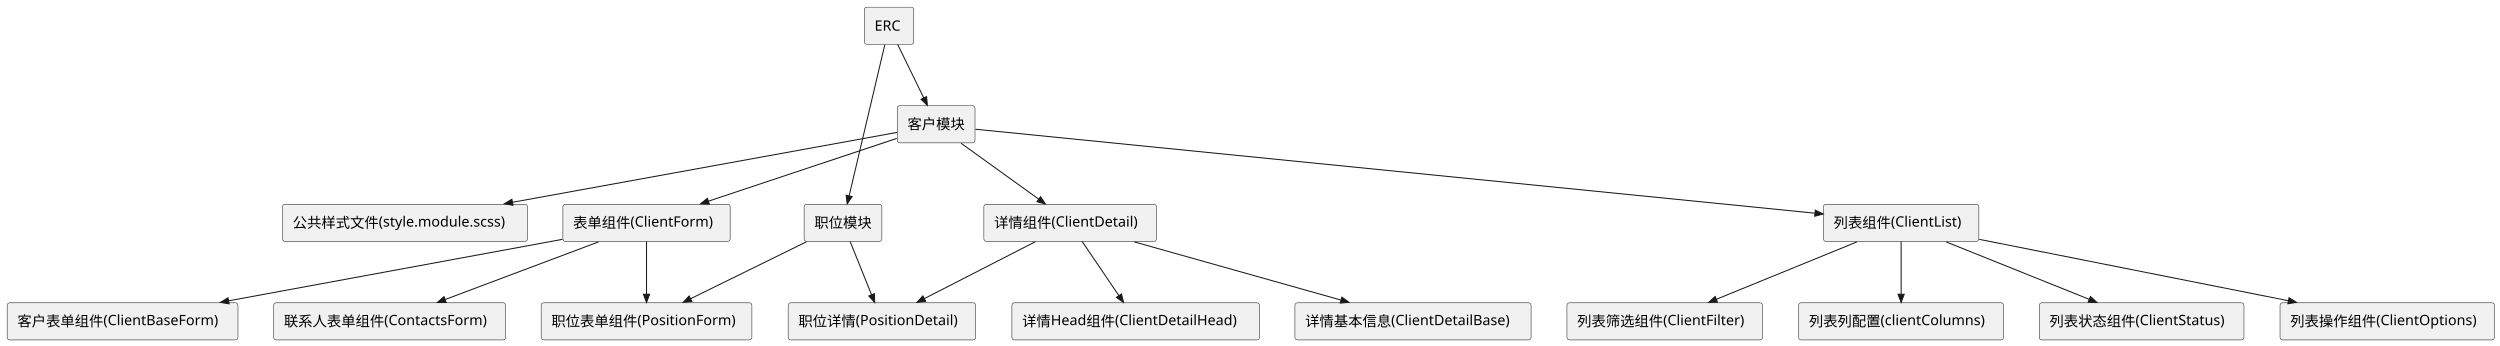
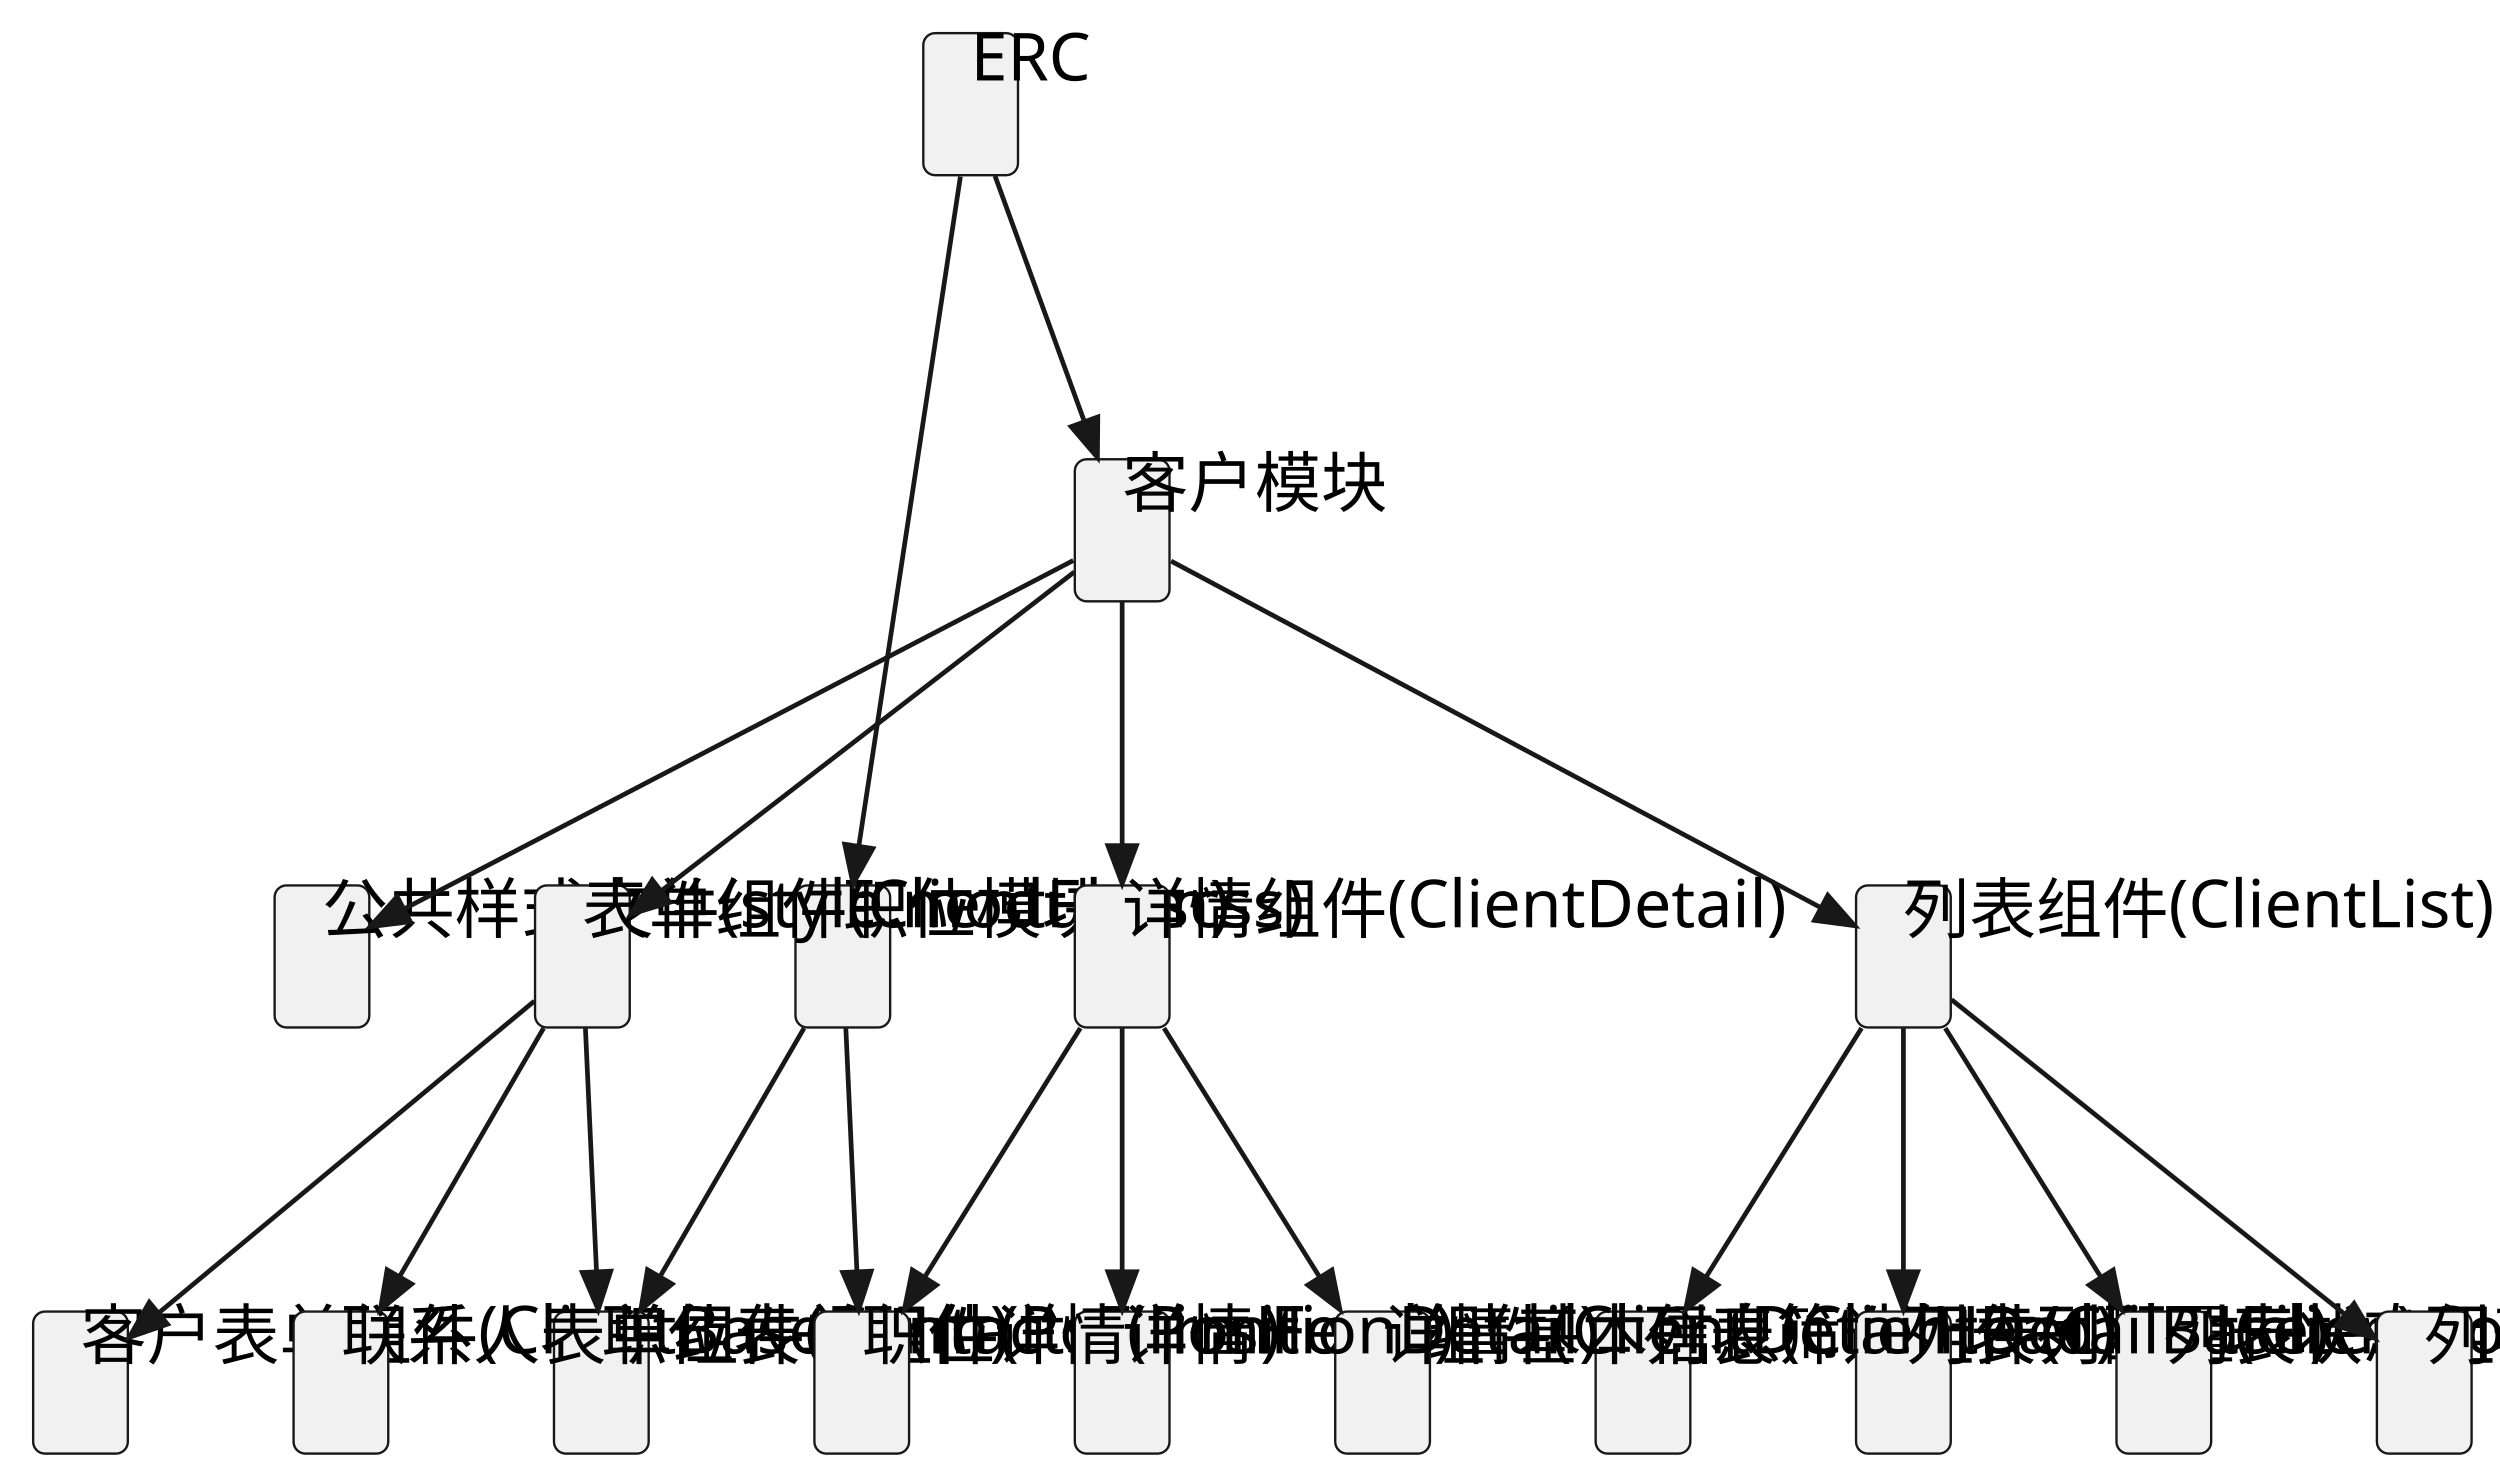
- <svg xmlns="http://www.w3.org/2000/svg" contentStyleType="text/css" height="338px" preserveAspectRatio="none" style="width:2443px;height:338px;background:#FFFFFF;" version="1.1" viewBox="0 0 2443 338" width="2443px" zoomAndPan="magnify">
+ <svg xmlns="http://www.w3.org/2000/svg" contentStyleType="text/css" data-diagram-type="DESCRIPTION" height="313px" preserveAspectRatio="none" style="width:528px;height:313px;background:#FFFFFF;" version="1.1" viewBox="0 0 528 313" width="528px" zoomAndPan="magnify">
  <defs />
  <g>
-     <g id="elem_Root">
-       <rect fill="#F1F1F1" height="36.297" rx="2.5" ry="2.5" style="stroke:#181818;stroke-width:0.5;" width="48.349" x="844.6" y="7" />
-       <text fill="#000000" font-family="sans-serif" font-size="14" lengthAdjust="spacing" textLength="28.349" x="854.6" y="29.995">ERC</text>
+     <g class="entity" data-entity="Root" data-source-line="6" data-uid="ent0002" id="entity_Root">
+       <rect fill="#F1F1F1" height="30" rx="2.5" ry="2.5" style="stroke:#181818;stroke-width:0.5;" width="20" x="195" y="7" />
+       <text fill="#000000" font-family="sans-serif" font-size="14" lengthAdjust="spacing" textLength="0" x="205" y="17">ERC</text>
    </g>
-     <g id="elem_Client">
-       <rect fill="#F1F1F1" height="36.297" rx="2.5" ry="2.5" style="stroke:#181818;stroke-width:0.5;" width="76" x="876.78" y="103.3" />
-       <text fill="#000000" font-family="sans-serif" font-size="14" lengthAdjust="spacing" textLength="56" x="886.78" y="126.295">客户模块</text>
+     <g class="entity" data-entity="Client" data-source-line="7" data-uid="ent0003" id="entity_Client">
+       <rect fill="#F1F1F1" height="30" rx="2.5" ry="2.5" style="stroke:#181818;stroke-width:0.5;" width="20" x="227" y="97" />
+       <text fill="#000000" font-family="sans-serif" font-size="14" lengthAdjust="spacing" textLength="0" x="237" y="107">客户模块</text>
    </g>
-     <g id="elem_Position">
-       <rect fill="#F1F1F1" height="36.297" rx="2.5" ry="2.5" style="stroke:#181818;stroke-width:0.5;" width="76" x="785.78" y="199.6" />
-       <text fill="#000000" font-family="sans-serif" font-size="14" lengthAdjust="spacing" textLength="56" x="795.78" y="222.595">职位模块</text>
+     <g class="entity" data-entity="Position" data-source-line="8" data-uid="ent0004" id="entity_Position">
+       <rect fill="#F1F1F1" height="30" rx="2.5" ry="2.5" style="stroke:#181818;stroke-width:0.5;" width="20" x="168" y="187" />
+       <text fill="#000000" font-family="sans-serif" font-size="14" lengthAdjust="spacing" textLength="0" x="178" y="197">职位模块</text>
    </g>
-     <g id="elem_COMMON_STYLE">
-       <rect fill="#F1F1F1" height="36.297" rx="2.5" ry="2.5" style="stroke:#181818;stroke-width:0.5;" width="239.44" x="276.06" y="199.6" />
-       <text fill="#000000" font-family="sans-serif" font-size="14" lengthAdjust="spacing" textLength="219.44" x="286.06" y="222.595">公共样式文件(style.module.scss)</text>
+     <g class="entity" data-entity="COMMON_STYLE" data-source-line="10" data-uid="ent0005" id="entity_COMMON_STYLE">
+       <rect fill="#F1F1F1" height="30" rx="2.5" ry="2.5" style="stroke:#181818;stroke-width:0.5;" width="20" x="58" y="187" />
+       <text fill="#000000" font-family="sans-serif" font-size="14" lengthAdjust="spacing" textLength="0" x="68" y="197">公共样式文件(style.module.scss)</text>
    </g>
-     <g id="elem_ClientForm">
-       <rect fill="#F1F1F1" height="36.297" rx="2.5" ry="2.5" style="stroke:#181818;stroke-width:0.5;" width="163.466" x="550.05" y="199.6" />
-       <text fill="#000000" font-family="sans-serif" font-size="14" lengthAdjust="spacing" textLength="143.466" x="560.05" y="222.595">表单组件(ClientForm)</text>
+     <g class="entity" data-entity="ClientForm" data-source-line="11" data-uid="ent0006" id="entity_ClientForm">
+       <rect fill="#F1F1F1" height="30" rx="2.5" ry="2.5" style="stroke:#181818;stroke-width:0.5;" width="20" x="113" y="187" />
+       <text fill="#000000" font-family="sans-serif" font-size="14" lengthAdjust="spacing" textLength="0" x="123" y="197">表单组件(ClientForm)</text>
    </g>
-     <g id="elem_ClientList">
-       <rect fill="#F1F1F1" height="36.297" rx="2.5" ry="2.5" style="stroke:#181818;stroke-width:0.5;" width="151.927" x="1781.81" y="199.6" />
-       <text fill="#000000" font-family="sans-serif" font-size="14" lengthAdjust="spacing" textLength="131.927" x="1791.81" y="222.595">列表组件(ClientList)</text>
+     <g class="entity" data-entity="ClientList" data-source-line="12" data-uid="ent0007" id="entity_ClientList">
+       <rect fill="#F1F1F1" height="30" rx="2.5" ry="2.5" style="stroke:#181818;stroke-width:0.5;" width="20" x="392" y="187" />
+       <text fill="#000000" font-family="sans-serif" font-size="14" lengthAdjust="spacing" textLength="0" x="402" y="197">列表组件(ClientList)</text>
    </g>
-     <g id="elem_ClientDetail">
-       <rect fill="#F1F1F1" height="36.297" rx="2.5" ry="2.5" style="stroke:#181818;stroke-width:0.5;" width="168.695" x="961.43" y="199.6" />
-       <text fill="#000000" font-family="sans-serif" font-size="14" lengthAdjust="spacing" textLength="148.695" x="971.43" y="222.595">详情组件(ClientDetail)</text>
+     <g class="entity" data-entity="ClientDetail" data-source-line="13" data-uid="ent0008" id="entity_ClientDetail">
+       <rect fill="#F1F1F1" height="30" rx="2.5" ry="2.5" style="stroke:#181818;stroke-width:0.5;" width="20" x="227" y="187" />
+       <text fill="#000000" font-family="sans-serif" font-size="14" lengthAdjust="spacing" textLength="0" x="237" y="197">详情组件(ClientDetail)</text>
    </g>
-     <g id="elem_ClientBaseForm">
-       <rect fill="#F1F1F1" height="36.297" rx="2.5" ry="2.5" style="stroke:#181818;stroke-width:0.5;" width="225.556" x="7" y="295.89" />
-       <text fill="#000000" font-family="sans-serif" font-size="14" lengthAdjust="spacing" textLength="205.556" x="17" y="318.885">客户表单组件(ClientBaseForm)</text>
+     <g class="entity" data-entity="ClientBaseForm" data-source-line="15" data-uid="ent0009" id="entity_ClientBaseForm">
+       <rect fill="#F1F1F1" height="30" rx="2.5" ry="2.5" style="stroke:#181818;stroke-width:0.5;" width="20" x="7" y="277" />
+       <text fill="#000000" font-family="sans-serif" font-size="14" lengthAdjust="spacing" textLength="0" x="17" y="287">客户表单组件(ClientBaseForm)</text>
    </g>
-     <g id="elem_PositionForm">
-       <rect fill="#F1F1F1" height="36.297" rx="2.5" ry="2.5" style="stroke:#181818;stroke-width:0.5;" width="205.944" x="528.81" y="295.89" />
-       <text fill="#000000" font-family="sans-serif" font-size="14" lengthAdjust="spacing" textLength="185.944" x="538.81" y="318.885">职位表单组件(PositionForm)</text>
+     <g class="entity" data-entity="PositionForm" data-source-line="16" data-uid="ent0010" id="entity_PositionForm">
+       <rect fill="#F1F1F1" height="30" rx="2.5" ry="2.5" style="stroke:#181818;stroke-width:0.5;" width="20" x="117" y="277" />
+       <text fill="#000000" font-family="sans-serif" font-size="14" lengthAdjust="spacing" textLength="0" x="127" y="287">职位表单组件(PositionForm)</text>
    </g>
-     <g id="elem_ContactsForm">
-       <rect fill="#F1F1F1" height="36.297" rx="2.5" ry="2.5" style="stroke:#181818;stroke-width:0.5;" width="226.698" x="267.43" y="295.89" />
-       <text fill="#000000" font-family="sans-serif" font-size="14" lengthAdjust="spacing" textLength="206.698" x="277.43" y="318.885">联系人表单组件(ContactsForm)</text>
+     <g class="entity" data-entity="ContactsForm" data-source-line="17" data-uid="ent0011" id="entity_ContactsForm">
+       <rect fill="#F1F1F1" height="30" rx="2.5" ry="2.5" style="stroke:#181818;stroke-width:0.5;" width="20" x="62" y="277" />
+       <text fill="#000000" font-family="sans-serif" font-size="14" lengthAdjust="spacing" textLength="0" x="72" y="287">联系人表单组件(ContactsForm)</text>
    </g>
-     <g id="elem_ClientFilter">
-       <rect fill="#F1F1F1" height="36.297" rx="2.5" ry="2.5" style="stroke:#181818;stroke-width:0.5;" width="191.144" x="1531.21" y="295.89" />
-       <text fill="#000000" font-family="sans-serif" font-size="14" lengthAdjust="spacing" textLength="171.144" x="1541.21" y="318.885">列表筛选组件(ClientFilter)</text>
+     <g class="entity" data-entity="ClientFilter" data-source-line="19" data-uid="ent0012" id="entity_ClientFilter">
+       <rect fill="#F1F1F1" height="30" rx="2.5" ry="2.5" style="stroke:#181818;stroke-width:0.5;" width="20" x="337" y="277" />
+       <text fill="#000000" font-family="sans-serif" font-size="14" lengthAdjust="spacing" textLength="0" x="347" y="287">列表筛选组件(ClientFilter)</text>
    </g>
-     <g id="elem_clientColumns">
-       <rect fill="#F1F1F1" height="36.297" rx="2.5" ry="2.5" style="stroke:#181818;stroke-width:0.5;" width="200.284" x="1757.64" y="295.89" />
-       <text fill="#000000" font-family="sans-serif" font-size="14" lengthAdjust="spacing" textLength="180.284" x="1767.64" y="318.885">列表列配置(clientColumns)</text>
+     <g class="entity" data-entity="clientColumns" data-source-line="20" data-uid="ent0013" id="entity_clientColumns">
+       <rect fill="#F1F1F1" height="30" rx="2.5" ry="2.5" style="stroke:#181818;stroke-width:0.5;" width="20" x="392" y="277" />
+       <text fill="#000000" font-family="sans-serif" font-size="14" lengthAdjust="spacing" textLength="0" x="402" y="287">列表列配置(clientColumns)</text>
    </g>
-     <g id="elem_ClientStatus">
-       <rect fill="#F1F1F1" height="36.297" rx="2.5" ry="2.5" style="stroke:#181818;stroke-width:0.5;" width="200.065" x="1992.75" y="295.89" />
-       <text fill="#000000" font-family="sans-serif" font-size="14" lengthAdjust="spacing" textLength="180.065" x="2002.75" y="318.885">列表状态组件(ClientStatus)</text>
+     <g class="entity" data-entity="ClientStatus" data-source-line="21" data-uid="ent0014" id="entity_ClientStatus">
+       <rect fill="#F1F1F1" height="30" rx="2.5" ry="2.5" style="stroke:#181818;stroke-width:0.5;" width="20" x="447" y="277" />
+       <text fill="#000000" font-family="sans-serif" font-size="14" lengthAdjust="spacing" textLength="0" x="457" y="287">列表状态组件(ClientStatus)</text>
    </g>
-     <g id="elem_ClientOptions">
-       <rect fill="#F1F1F1" height="36.297" rx="2.5" ry="2.5" style="stroke:#181818;stroke-width:0.5;" width="209.471" x="2228.04" y="295.89" />
-       <text fill="#000000" font-family="sans-serif" font-size="14" lengthAdjust="spacing" textLength="189.471" x="2238.04" y="318.885">列表操作组件(ClientOptions)</text>
+     <g class="entity" data-entity="ClientOptions" data-source-line="22" data-uid="ent0015" id="entity_ClientOptions">
+       <rect fill="#F1F1F1" height="30" rx="2.5" ry="2.5" style="stroke:#181818;stroke-width:0.5;" width="20" x="502" y="277" />
+       <text fill="#000000" font-family="sans-serif" font-size="14" lengthAdjust="spacing" textLength="0" x="512" y="287">列表操作组件(ClientOptions)</text>
    </g>
-     <g id="elem_ClientDetailHead">
-       <rect fill="#F1F1F1" height="36.297" rx="2.5" ry="2.5" style="stroke:#181818;stroke-width:0.5;" width="241.908" x="988.82" y="295.89" />
-       <text fill="#000000" font-family="sans-serif" font-size="14" lengthAdjust="spacing" textLength="221.908" x="998.82" y="318.885">详情Head组件(ClientDetailHead)</text>
+     <g class="entity" data-entity="ClientDetailHead" data-source-line="24" data-uid="ent0016" id="entity_ClientDetailHead">
+       <rect fill="#F1F1F1" height="30" rx="2.5" ry="2.5" style="stroke:#181818;stroke-width:0.5;" width="20" x="227" y="277" />
+       <text fill="#000000" font-family="sans-serif" font-size="14" lengthAdjust="spacing" textLength="0" x="237" y="287">详情Head组件(ClientDetailHead)</text>
    </g>
-     <g id="elem_ClientDetailBase">
-       <rect fill="#F1F1F1" height="36.297" rx="2.5" ry="2.5" style="stroke:#181818;stroke-width:0.5;" width="230.786" x="1265.39" y="295.89" />
-       <text fill="#000000" font-family="sans-serif" font-size="14" lengthAdjust="spacing" textLength="210.786" x="1275.39" y="318.885">详情基本信息(ClientDetailBase)</text>
+     <g class="entity" data-entity="ClientDetailBase" data-source-line="25" data-uid="ent0017" id="entity_ClientDetailBase">
+       <rect fill="#F1F1F1" height="30" rx="2.5" ry="2.5" style="stroke:#181818;stroke-width:0.5;" width="20" x="282" y="277" />
+       <text fill="#000000" font-family="sans-serif" font-size="14" lengthAdjust="spacing" textLength="0" x="292" y="287">详情基本信息(ClientDetailBase)</text>
    </g>
-     <g id="elem_PositionDetail">
-       <rect fill="#F1F1F1" height="36.297" rx="2.5" ry="2.5" style="stroke:#181818;stroke-width:0.5;" width="183.174" x="770.19" y="295.89" />
-       <text fill="#000000" font-family="sans-serif" font-size="14" lengthAdjust="spacing" textLength="163.174" x="780.19" y="318.885">职位详情(PositionDetail)</text>
+     <g class="entity" data-entity="PositionDetail" data-source-line="26" data-uid="ent0018" id="entity_PositionDetail">
+       <rect fill="#F1F1F1" height="30" rx="2.5" ry="2.5" style="stroke:#181818;stroke-width:0.5;" width="20" x="172" y="277" />
+       <text fill="#000000" font-family="sans-serif" font-size="14" lengthAdjust="spacing" textLength="0" x="182" y="287">职位详情(PositionDetail)</text>
    </g>
-     <g id="link_Root_Client">
-       <path d="M877.22,43.45 C885.46,60.35 894.454,78.769 902.734,95.749 " fill="none" id="Root-to-Client" style="stroke:#181818;stroke-width:1.0;" />
-       <polygon fill="#181818" points="906.24,102.94,905.43,94.434,900.037,97.064,906.24,102.94" style="stroke:#181818;stroke-width:1.0;" />
+     <g class="link" data-entity-1="Root" data-entity-2="Client" data-source-line="28" data-uid="lnk19" id="link_Root_Client">
+       <path d="M210.14,37.14 C216.08,53.46 223.054,72.653 229.034,89.082" fill="none" id="Root-to-Client" style="stroke:#181818;stroke-width:1;" />
+       <polygon fill="#181818" points="231.77,96.6,231.853,88.056,226.215,90.109,231.77,96.6" style="stroke:#181818;stroke-width:1;" />
    </g>
-     <g id="link_Root_Position">
-       <path d="M864.63,43.74 C856.05,80.05 838.33,155.144 829.76,191.414 " fill="none" id="Root-to-Position" style="stroke:#181818;stroke-width:1.0;" />
-       <polygon fill="#181818" points="827.92,199.2,832.679,192.104,826.84,190.725,827.92,199.2" style="stroke:#181818;stroke-width:1.0;" />
+     <g class="link" data-entity-1="Root" data-entity-2="Position" data-source-line="29" data-uid="lnk20" id="link_Root_Position">
+       <path d="M202.84,37.27 C197.78,70.59 186.441,145.361 181.371,178.761" fill="none" id="Root-to-Position" style="stroke:#181818;stroke-width:1;" />
+       <polygon fill="#181818" points="180.17,186.67,184.337,179.211,178.405,178.31,180.17,186.67" style="stroke:#181818;stroke-width:1;" />
    </g>
-     <g id="link_Client_COMMON_STYLE">
-       <path d="M876.61,129.38 C796.5,143.94 616.501,176.64 500.741,197.67 " fill="none" id="Client-to-COMMON_STYLE" style="stroke:#181818;stroke-width:1.0;" />
-       <polygon fill="#181818" points="492.87,199.1,501.277,200.622,500.205,194.718,492.87,199.1" style="stroke:#181818;stroke-width:1.0;" />
+     <g class="link" data-entity-1="Client" data-entity-2="COMMON_STYLE" data-source-line="31" data-uid="lnk21" id="link_Client_COMMON_STYLE">
+       <path d="M226.68,118.37 C196.44,134.12 115.346,176.345 85.275,192.005" fill="none" id="Client-to-COMMON_STYLE" style="stroke:#181818;stroke-width:1;" />
+       <polygon fill="#181818" points="78.18,195.7,86.661,194.666,83.89,189.344,78.18,195.7" style="stroke:#181818;stroke-width:1;" />
    </g>
-     <g id="link_Client_ClientForm">
-       <path d="M876.32,135.26 C826.75,151.78 747.919,178.04 692.21,196.61 " fill="none" id="Client-to-ClientForm" style="stroke:#181818;stroke-width:1.0;" />
-       <polygon fill="#181818" points="684.62,199.14,693.158,199.456,691.261,193.764,684.62,199.14" style="stroke:#181818;stroke-width:1.0;" />
+     <g class="link" data-entity-1="Client" data-entity-2="ClientForm" data-source-line="32" data-uid="lnk22" id="link_Client_ClientForm">
+       <path d="M226.88,120.81 C205.3,137.47 161.293,171.442 139.593,188.192" fill="none" id="Client-to-ClientForm" style="stroke:#181818;stroke-width:1;" />
+       <polygon fill="#181818" points="133.26,193.08,141.426,190.567,137.76,185.817,133.26,193.08" style="stroke:#181818;stroke-width:1;" />
    </g>
-     <g id="link_Client_ClientList">
-       <path d="M953.21,126.29 C1094.98,140.47 1582.36,189.204 1773.64,208.334 " fill="none" id="Client-to-ClientList" style="stroke:#181818;stroke-width:1.0;" />
-       <polygon fill="#181818" points="1781.6,209.13,1773.938,205.349,1773.341,211.319,1781.6,209.13" style="stroke:#181818;stroke-width:1.0;" />
+     <g class="link" data-entity-1="Client" data-entity-2="ClientList" data-source-line="33" data-uid="lnk23" id="link_Client_ClientList">
+       <path d="M247.32,118.5 C276.95,134.31 355.001,175.935 384.621,191.735" fill="none" id="Client-to-ClientList" style="stroke:#181818;stroke-width:1;" />
+       <polygon fill="#181818" points="391.68,195.5,386.033,189.088,383.209,194.382,391.68,195.5" style="stroke:#181818;stroke-width:1;" />
    </g>
-     <g id="link_Client_ClientDetail">
-       <path d="M939.11,139.96 C962.64,156.9 991.596,177.748 1015.086,194.648 " fill="none" id="Client-to-ClientDetail" style="stroke:#181818;stroke-width:1.0;" />
-       <polygon fill="#181818" points="1021.58,199.32,1016.838,192.213,1013.334,197.083,1021.58,199.32" style="stroke:#181818;stroke-width:1.0;" />
+     <g class="link" data-entity-1="Client" data-entity-2="ClientDetail" data-source-line="34" data-uid="lnk24" id="link_Client_ClientDetail">
+       <path d="M237,127.14 C237,143.46 237,162.17 237,178.6" fill="none" id="Client-to-ClientDetail" style="stroke:#181818;stroke-width:1;" />
+       <polygon fill="#181818" points="237,186.6,240,178.6,234,178.6,237,186.6" style="stroke:#181818;stroke-width:1;" />
    </g>
-     <g id="link_Position_PositionDetail">
-       <path d="M830.75,236.04 C837.56,252.95 844.891,271.139 851.731,288.119 " fill="none" id="Position-to-PositionDetail" style="stroke:#181818;stroke-width:1.0;" />
-       <polygon fill="#181818" points="854.72,295.54,854.514,286.998,848.948,289.24,854.72,295.54" style="stroke:#181818;stroke-width:1.0;" />
+     <g class="link" data-entity-1="Position" data-entity-2="PositionDetail" data-source-line="36" data-uid="lnk25" id="link_Position_PositionDetail">
+       <path d="M178.64,217.14 C179.38,233.46 180.235,252.178 180.985,268.608" fill="none" id="Position-to-PositionDetail" style="stroke:#181818;stroke-width:1;" />
+       <polygon fill="#181818" points="181.35,276.6,183.982,268.471,177.988,268.745,181.35,276.6" style="stroke:#181818;stroke-width:1;" />
    </g>
-     <g id="link_Position_PositionForm">
-       <path d="M788.11,236.26 C753.74,253.14 709.18,275.022 674.76,291.932 " fill="none" id="Position-to-PositionForm" style="stroke:#181818;stroke-width:1.0;" />
-       <polygon fill="#181818" points="667.58,295.46,676.083,294.625,673.437,289.24,667.58,295.46" style="stroke:#181818;stroke-width:1.0;" />
+     <g class="link" data-entity-1="Position" data-entity-2="PositionForm" data-source-line="37" data-uid="lnk26" id="link_Position_PositionForm">
+       <path d="M169.81,217.14 C160.35,233.46 148.884,253.25 139.354,269.68" fill="none" id="Position-to-PositionForm" style="stroke:#181818;stroke-width:1;" />
+       <polygon fill="#181818" points="135.34,276.6,141.949,271.185,136.759,268.175,135.34,276.6" style="stroke:#181818;stroke-width:1;" />
    </g>
-     <g id="link_ClientForm_ClientBaseForm">
-       <path d="M549.8,233.84 C458.69,250.62 319.618,276.241 223.318,293.971 " fill="none" id="ClientForm-to-ClientBaseForm" style="stroke:#181818;stroke-width:1.0;" />
-       <polygon fill="#181818" points="215.45,295.42,223.861,296.922,222.775,291.021,215.45,295.42" style="stroke:#181818;stroke-width:1.0;" />
+     <g class="link" data-entity-1="ClientForm" data-entity-2="ClientBaseForm" data-source-line="39" data-uid="lnk27" id="link_ClientForm_ClientBaseForm">
+       <path d="M112.84,211.44 C92.63,228.22 53.755,260.49 33.445,277.35" fill="none" id="ClientForm-to-ClientBaseForm" style="stroke:#181818;stroke-width:1;" />
+       <polygon fill="#181818" points="27.29,282.46,35.362,279.659,31.529,275.042,27.29,282.46" style="stroke:#181818;stroke-width:1;" />
    </g>
-     <g id="link_ClientForm_PositionForm">
-       <path d="M631.78,236.04 C631.78,252.95 631.78,270.56 631.78,287.54 " fill="none" id="ClientForm-to-PositionForm" style="stroke:#181818;stroke-width:1.0;" />
-       <polygon fill="#181818" points="631.78,295.54,634.78,287.54,628.78,287.54,631.78,295.54" style="stroke:#181818;stroke-width:1.0;" />
+     <g class="link" data-entity-1="ClientForm" data-entity-2="PositionForm" data-source-line="40" data-uid="lnk28" id="link_ClientForm_PositionForm">
+       <path d="M123.64,217.14 C124.38,233.46 125.235,252.178 125.985,268.608" fill="none" id="ClientForm-to-PositionForm" style="stroke:#181818;stroke-width:1;" />
+       <polygon fill="#181818" points="126.35,276.6,128.982,268.471,122.988,268.745,126.35,276.6" style="stroke:#181818;stroke-width:1;" />
    </g>
-     <g id="link_ClientForm_ContactsForm">
-       <path d="M584.86,236.37 C539.88,253.27 479.859,275.817 434.949,292.687 " fill="none" id="ClientForm-to-ContactsForm" style="stroke:#181818;stroke-width:1.0;" />
-       <polygon fill="#181818" points="427.46,295.5,436.004,295.495,433.894,289.878,427.46,295.5" style="stroke:#181818;stroke-width:1.0;" />
+     <g class="link" data-entity-1="ClientForm" data-entity-2="ContactsForm" data-source-line="41" data-uid="lnk29" id="link_ClientForm_ContactsForm">
+       <path d="M114.81,217.14 C105.35,233.46 93.884,253.25 84.354,269.68" fill="none" id="ClientForm-to-ContactsForm" style="stroke:#181818;stroke-width:1;" />
+       <polygon fill="#181818" points="80.34,276.6,86.949,271.185,81.759,268.175,80.34,276.6" style="stroke:#181818;stroke-width:1;" />
    </g>
-     <g id="link_ClientList_ClientFilter">
-       <path d="M1814.6,236.37 C1773.2,253.27 1718.477,275.607 1677.147,292.477 " fill="none" id="ClientList-to-ClientFilter" style="stroke:#181818;stroke-width:1.0;" />
-       <polygon fill="#181818" points="1669.74,295.5,1678.281,295.254,1676.013,289.699,1669.74,295.5" style="stroke:#181818;stroke-width:1.0;" />
+     <g class="link" data-entity-1="ClientList" data-entity-2="ClientFilter" data-source-line="43" data-uid="lnk30" id="link_ClientList_ClientFilter">
+       <path d="M393.16,217.14 C382.96,233.46 370.51,253.386 360.24,269.816" fill="none" id="ClientList-to-ClientFilter" style="stroke:#181818;stroke-width:1;" />
+       <polygon fill="#181818" points="356,276.6,362.784,271.406,357.697,268.226,356,276.6" style="stroke:#181818;stroke-width:1;" />
    </g>
-     <g id="link_ClientList_clientColumns">
-       <path d="M1857.78,236.04 C1857.78,252.95 1857.78,270.56 1857.78,287.54 " fill="none" id="ClientList-to-clientColumns" style="stroke:#181818;stroke-width:1.0;" />
-       <polygon fill="#181818" points="1857.78,295.54,1860.78,287.54,1854.78,287.54,1857.78,295.54" style="stroke:#181818;stroke-width:1.0;" />
+     <g class="link" data-entity-1="ClientList" data-entity-2="clientColumns" data-source-line="44" data-uid="lnk31" id="link_ClientList_clientColumns">
+       <path d="M402,217.14 C402,233.46 402,252.17 402,268.6" fill="none" id="ClientList-to-clientColumns" style="stroke:#181818;stroke-width:1;" />
+       <polygon fill="#181818" points="402,276.6,405,268.6,399,268.6,402,276.6" style="stroke:#181818;stroke-width:1;" />
    </g>
-     <g id="link_ClientList_ClientStatus">
-       <path d="M1901.7,236.37 C1943.82,253.27 1999.605,275.651 2041.646,292.521 " fill="none" id="ClientList-to-ClientStatus" style="stroke:#181818;stroke-width:1.0;" />
-       <polygon fill="#181818" points="2049.07,295.5,2042.763,289.736,2040.528,295.305,2049.07,295.5" style="stroke:#181818;stroke-width:1.0;" />
+     <g class="link" data-entity-1="ClientList" data-entity-2="ClientStatus" data-source-line="45" data-uid="lnk32" id="link_ClientList_ClientStatus">
+       <path d="M410.84,217.14 C421.04,233.46 433.49,253.386 443.76,269.816" fill="none" id="ClientList-to-ClientStatus" style="stroke:#181818;stroke-width:1;" />
+       <polygon fill="#181818" points="448,276.6,446.303,268.226,441.216,271.406,448,276.6" style="stroke:#181818;stroke-width:1;" />
    </g>
-     <g id="link_ClientList_ClientOptions">
-       <path d="M1934.1,233.9 C2018.67,250.69 2147.033,276.173 2236.273,293.883 " fill="none" id="ClientList-to-ClientOptions" style="stroke:#181818;stroke-width:1.0;" />
-       <polygon fill="#181818" points="2244.12,295.44,2236.857,290.94,2235.689,296.825,2244.12,295.44" style="stroke:#181818;stroke-width:1.0;" />
+     <g class="link" data-entity-1="ClientList" data-entity-2="ClientOptions" data-source-line="46" data-uid="lnk33" id="link_ClientList_ClientOptions">
+       <path d="M412.15,211.12 C433,227.8 474.203,260.762 495.303,277.642" fill="none" id="ClientList-to-ClientOptions" style="stroke:#181818;stroke-width:1;" />
+       <polygon fill="#181818" points="501.55,282.64,497.177,275.3,493.429,279.985,501.55,282.64" style="stroke:#181818;stroke-width:1;" />
    </g>
-     <g id="link_ClientDetail_ClientDetailHead">
-       <path d="M1057.52,236.04 C1068.99,252.95 1081.876,271.942 1093.406,288.922 " fill="none" id="ClientDetail-to-ClientDetailHead" style="stroke:#181818;stroke-width:1.0;" />
-       <polygon fill="#181818" points="1097.9,295.54,1095.888,287.236,1090.924,290.607,1097.9,295.54" style="stroke:#181818;stroke-width:1.0;" />
+     <g class="link" data-entity-1="ClientDetail" data-entity-2="ClientDetailHead" data-source-line="48" data-uid="lnk34" id="link_ClientDetail_ClientDetailHead">
+       <path d="M237,217.14 C237,233.46 237,252.17 237,268.6" fill="none" id="ClientDetail-to-ClientDetailHead" style="stroke:#181818;stroke-width:1;" />
+       <polygon fill="#181818" points="237,276.6,240,268.6,234,268.6,237,276.6" style="stroke:#181818;stroke-width:1;" />
    </g>
-     <g id="link_ClientDetail_ClientDetailBase">
-       <path d="M1108.4,236.37 C1168.33,253.24 1250.549,276.382 1310.479,293.252 " fill="none" id="ClientDetail-to-ClientDetailBase" style="stroke:#181818;stroke-width:1.0;" />
-       <polygon fill="#181818" points="1318.18,295.42,1311.292,290.365,1309.666,296.14,1318.18,295.42" style="stroke:#181818;stroke-width:1.0;" />
+     <g class="link" data-entity-1="ClientDetail" data-entity-2="ClientDetailBase" data-source-line="49" data-uid="lnk35" id="link_ClientDetail_ClientDetailBase">
+       <path d="M245.84,217.14 C256.04,233.46 268.49,253.386 278.76,269.816" fill="none" id="ClientDetail-to-ClientDetailBase" style="stroke:#181818;stroke-width:1;" />
+       <polygon fill="#181818" points="283,276.6,281.303,268.226,276.216,271.406,283,276.6" style="stroke:#181818;stroke-width:1;" />
    </g>
-     <g id="link_ClientDetail_PositionDetail">
-       <path d="M1011.6,236.26 C978.66,253.14 936.189,274.901 903.199,291.811 " fill="none" id="ClientDetail-to-PositionDetail" style="stroke:#181818;stroke-width:1.0;" />
-       <polygon fill="#181818" points="896.08,295.46,904.568,294.481,901.831,289.141,896.08,295.46" style="stroke:#181818;stroke-width:1.0;" />
+     <g class="link" data-entity-1="ClientDetail" data-entity-2="PositionDetail" data-source-line="50" data-uid="lnk36" id="link_ClientDetail_PositionDetail">
+       <path d="M228.16,217.14 C217.96,233.46 205.51,253.386 195.24,269.816" fill="none" id="ClientDetail-to-PositionDetail" style="stroke:#181818;stroke-width:1;" />
+       <polygon fill="#181818" points="191,276.6,197.784,271.406,192.696,268.226,191,276.6" style="stroke:#181818;stroke-width:1;" />
    </g>
  </g>
</svg>
